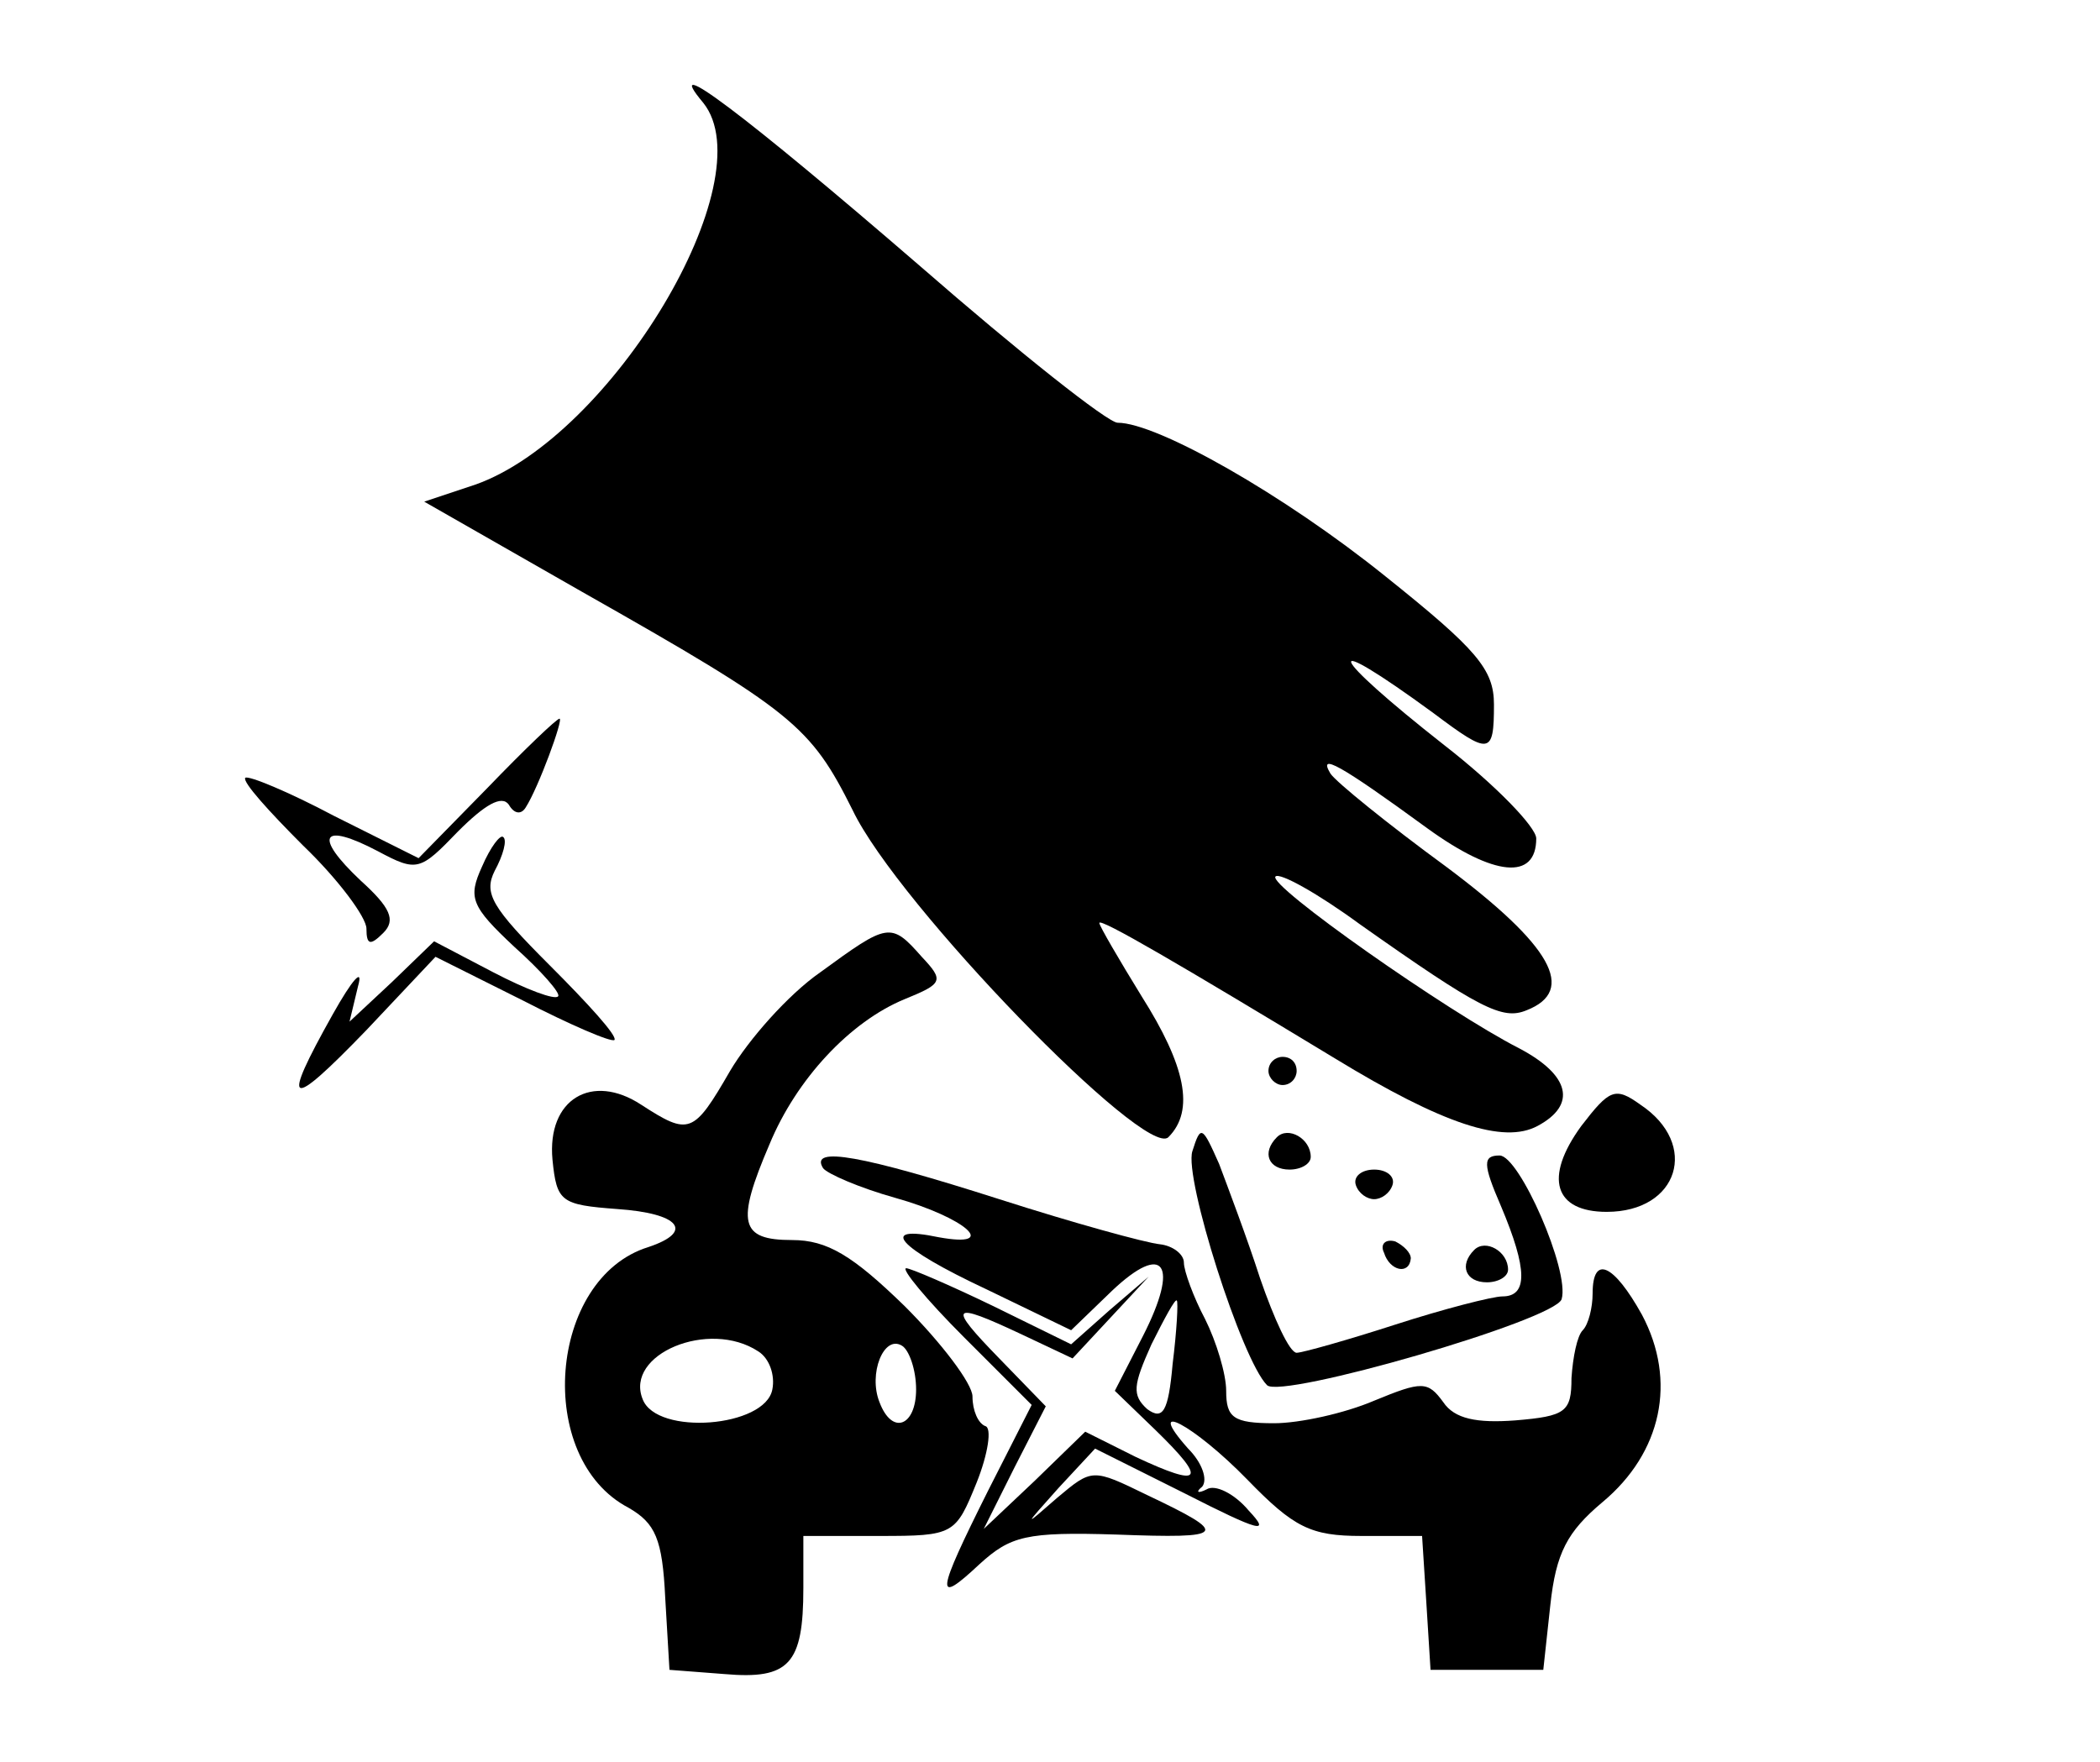
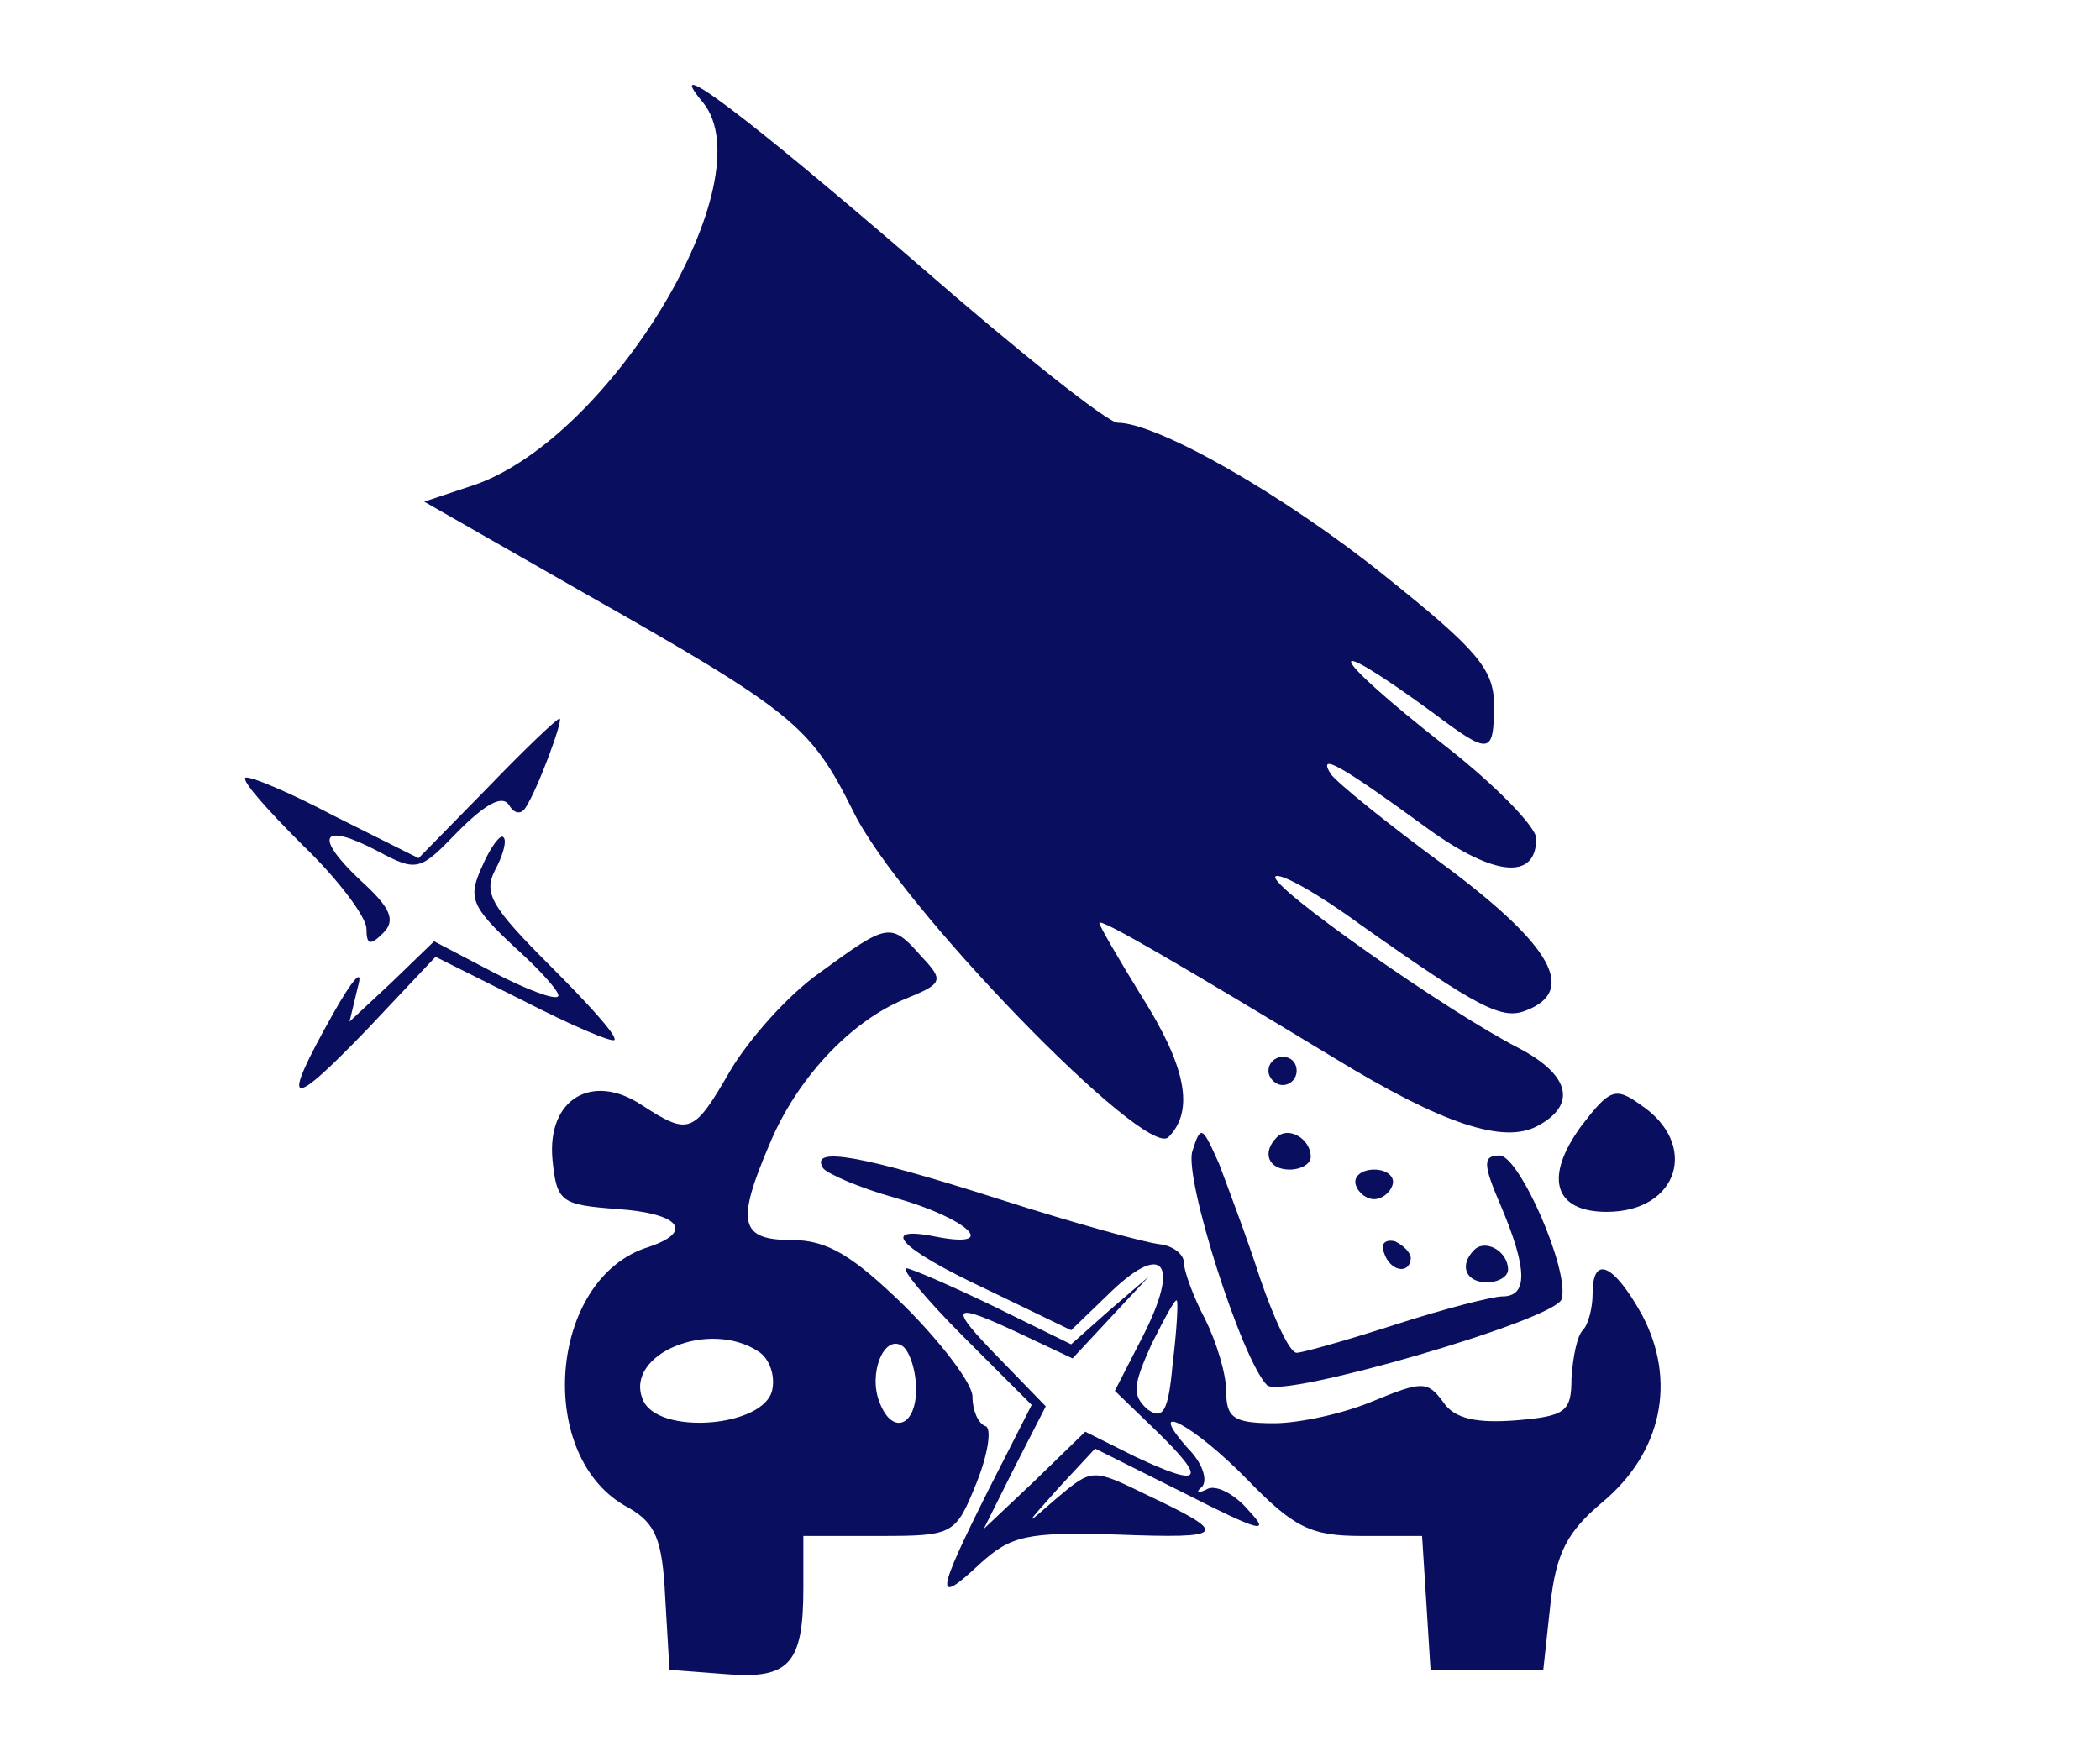
<svg xmlns="http://www.w3.org/2000/svg" version="1.0" width="149pt" height="125pt" viewBox="0 0 149 125" preserveAspectRatio="xMidYMid meet">
-   <g transform="translate(0,125) scale(0.1,-0.1)" fill="#000000" stroke="none">
+   <g transform="translate(0,125) scale(0.1,-0.1)" fill="#090e5f" stroke="none">
    <path d="M499 1177 c44 -55 -65 -237 -162 -271 l-36 -12 112 -64 c150 -85 162 -95 192 -155 32 -67 208 -248 224 -232 19 19 12 51 -19 100 -16 26 -30 50 -30 52 0 4 58 -30 167 -96 77 -47 120 -61 144 -48 28 15 23 36 -13 55 -51 26 -179 116 -173 122 3 3 30 -12 60 -34 85 -60 101 -68 118 -61 36 14 18 46 -57 102 -41 30 -78 60 -82 66 -9 15 6 7 69 -39 47 -34 77 -37 77 -7 0 8 -29 38 -65 66 -84 66 -90 83 -8 23 40 -30 43 -30 43 6 0 25 -12 39 -77 91 -72 58 -162 109 -190 109 -7 0 -70 50 -140 111 -125 108 -185 153 -154 116z" />
    <path d="M346 691 l-49 -50 -60 30 c-32 17 -61 29 -63 27 -2 -3 17 -24 41 -48 25 -24 45 -51 45 -59 0 -12 3 -12 12 -3 9 9 5 18 -16 37 -34 32 -28 42 12 21 28 -15 30 -14 57 14 19 19 31 26 36 19 4 -7 9 -7 12 -2 9 14 27 63 24 63 -2 0 -25 -22 -51 -49z" />
    <path d="M342 635 c-10 -22 -8 -28 23 -57 19 -17 33 -33 31 -35 -2 -3 -23 5 -46 17 l-42 22 -30 -29 -30 -28 6 25 c4 14 -4 5 -18 -20 -37 -66 -32 -69 24 -11 l49 52 62 -31 c33 -17 63 -30 65 -28 2 3 -19 26 -46 53 -41 41 -47 51 -39 67 6 11 9 22 6 24 -2 2 -9 -7 -15 -21z" />
    <path d="M582 560 c-23 -16 -51 -48 -64 -70 -26 -45 -29 -46 -63 -24 -35 23 -67 4 -63 -39 3 -30 6 -32 46 -35 44 -3 55 -16 22 -27 -71 -22 -81 -150 -14 -185 19 -11 24 -22 26 -64 l3 -51 39 -3 c46 -4 56 7 56 61 l0 37 54 0 c53 0 54 1 69 38 8 20 11 39 6 40 -5 2 -9 11 -9 21 0 9 -22 38 -48 64 -37 36 -55 47 -80 47 -37 0 -40 12 -16 68 19 46 57 87 96 103 27 11 28 13 12 30 -22 25 -24 24 -72 -11z m-44 -269 c8 -5 12 -17 10 -27 -5 -27 -82 -33 -92 -7 -13 32 47 57 82 34z m112 -27 c0 -26 -17 -33 -26 -9 -8 20 3 48 16 40 5 -3 10 -17 10 -31z" />
    <path d="M900 490 c0 -5 5 -10 10 -10 6 0 10 5 10 10 0 6 -4 10 -10 10 -5 0 -10 -4 -10 -10z" />
    <path d="M1122 451 c-27 -37 -19 -61 18 -61 51 0 66 48 24 76 -18 13 -22 11 -42 -15z" />
    <path d="M846 433 c-6 -19 35 -148 53 -166 10 -10 204 46 209 61 6 20 -30 102 -44 102 -12 0 -12 -6 1 -36 19 -45 19 -64 1 -64 -7 0 -42 -9 -76 -20 -34 -11 -66 -20 -70 -20 -5 0 -16 24 -26 53 -9 28 -23 65 -29 81 -12 27 -13 28 -19 9z" />
    <path d="M906 443 c-11 -11 -6 -23 9 -23 8 0 15 4 15 9 0 13 -16 22 -24 14z" />
    <path d="M584 421 c3 -4 26 -14 51 -21 50 -14 75 -36 31 -28 -43 9 -30 -7 34 -37 l60 -29 29 28 c37 35 48 19 22 -32 l-20 -39 29 -28 c37 -36 33 -41 -14 -19 l-36 18 -36 -35 -36 -34 22 44 22 43 -33 34 c-37 38 -35 41 16 17 l36 -17 27 29 27 29 -28 -24 -27 -24 -55 27 c-31 15 -59 27 -62 27 -4 0 14 -22 41 -49 l48 -48 -31 -61 c-37 -74 -38 -82 -6 -52 22 20 33 23 97 21 79 -3 81 0 22 28 -39 19 -39 19 -64 -2 -24 -21 -24 -21 1 7 l26 28 64 -32 c53 -27 61 -29 45 -12 -10 12 -24 19 -30 15 -6 -3 -8 -2 -3 2 4 5 0 17 -10 27 -32 36 4 17 42 -22 33 -34 45 -40 81 -40 l43 0 3 -47 3 -48 40 0 40 0 5 46 c4 37 12 52 37 73 42 35 53 86 28 133 -20 36 -35 43 -35 15 0 -10 -3 -22 -7 -26 -4 -4 -7 -19 -8 -34 0 -24 -4 -27 -40 -30 -27 -2 -43 1 -51 13 -11 15 -15 15 -49 1 -21 -9 -53 -16 -71 -16 -29 0 -34 4 -34 23 0 12 -7 35 -15 51 -8 15 -15 34 -15 40 0 6 -8 12 -17 13 -10 1 -61 15 -114 32 -97 31 -135 38 -125 22z m248 -139 c-3 -34 -7 -40 -18 -32 -11 10 -10 17 3 46 9 18 17 33 18 31 1 -1 0 -21 -3 -45z" />
    <path d="M962 409 c2 -6 8 -10 13 -10 5 0 11 4 13 10 2 6 -4 11 -13 11 -9 0 -15 -5 -13 -11z" />
    <path d="M982 361 c4 -13 18 -16 19 -4 0 4 -5 9 -11 12 -7 2 -11 -2 -8 -8z" />
    <path d="M1046 363 c-11 -11 -6 -23 9 -23 8 0 15 4 15 9 0 13 -16 22 -24 14z" />
  </g>
</svg>
